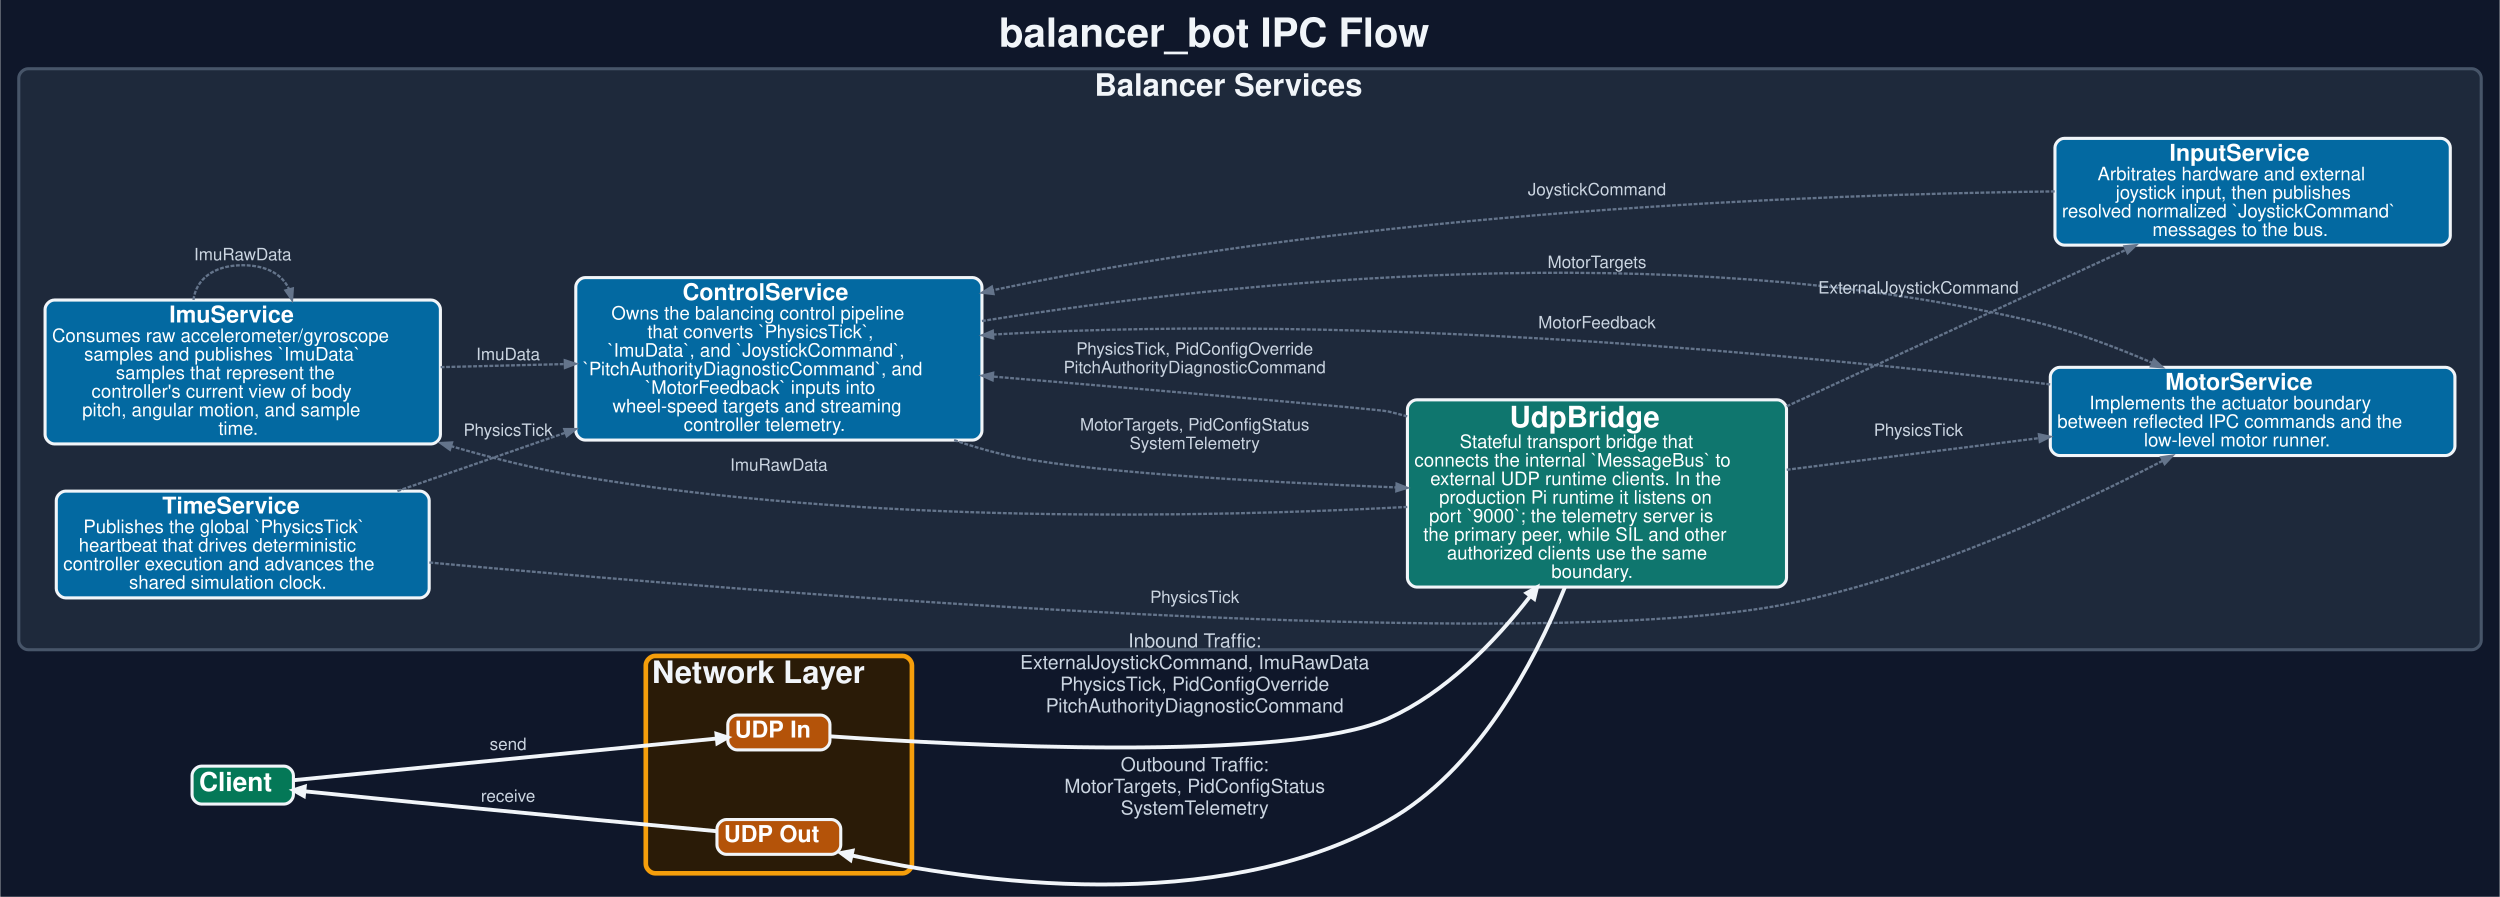
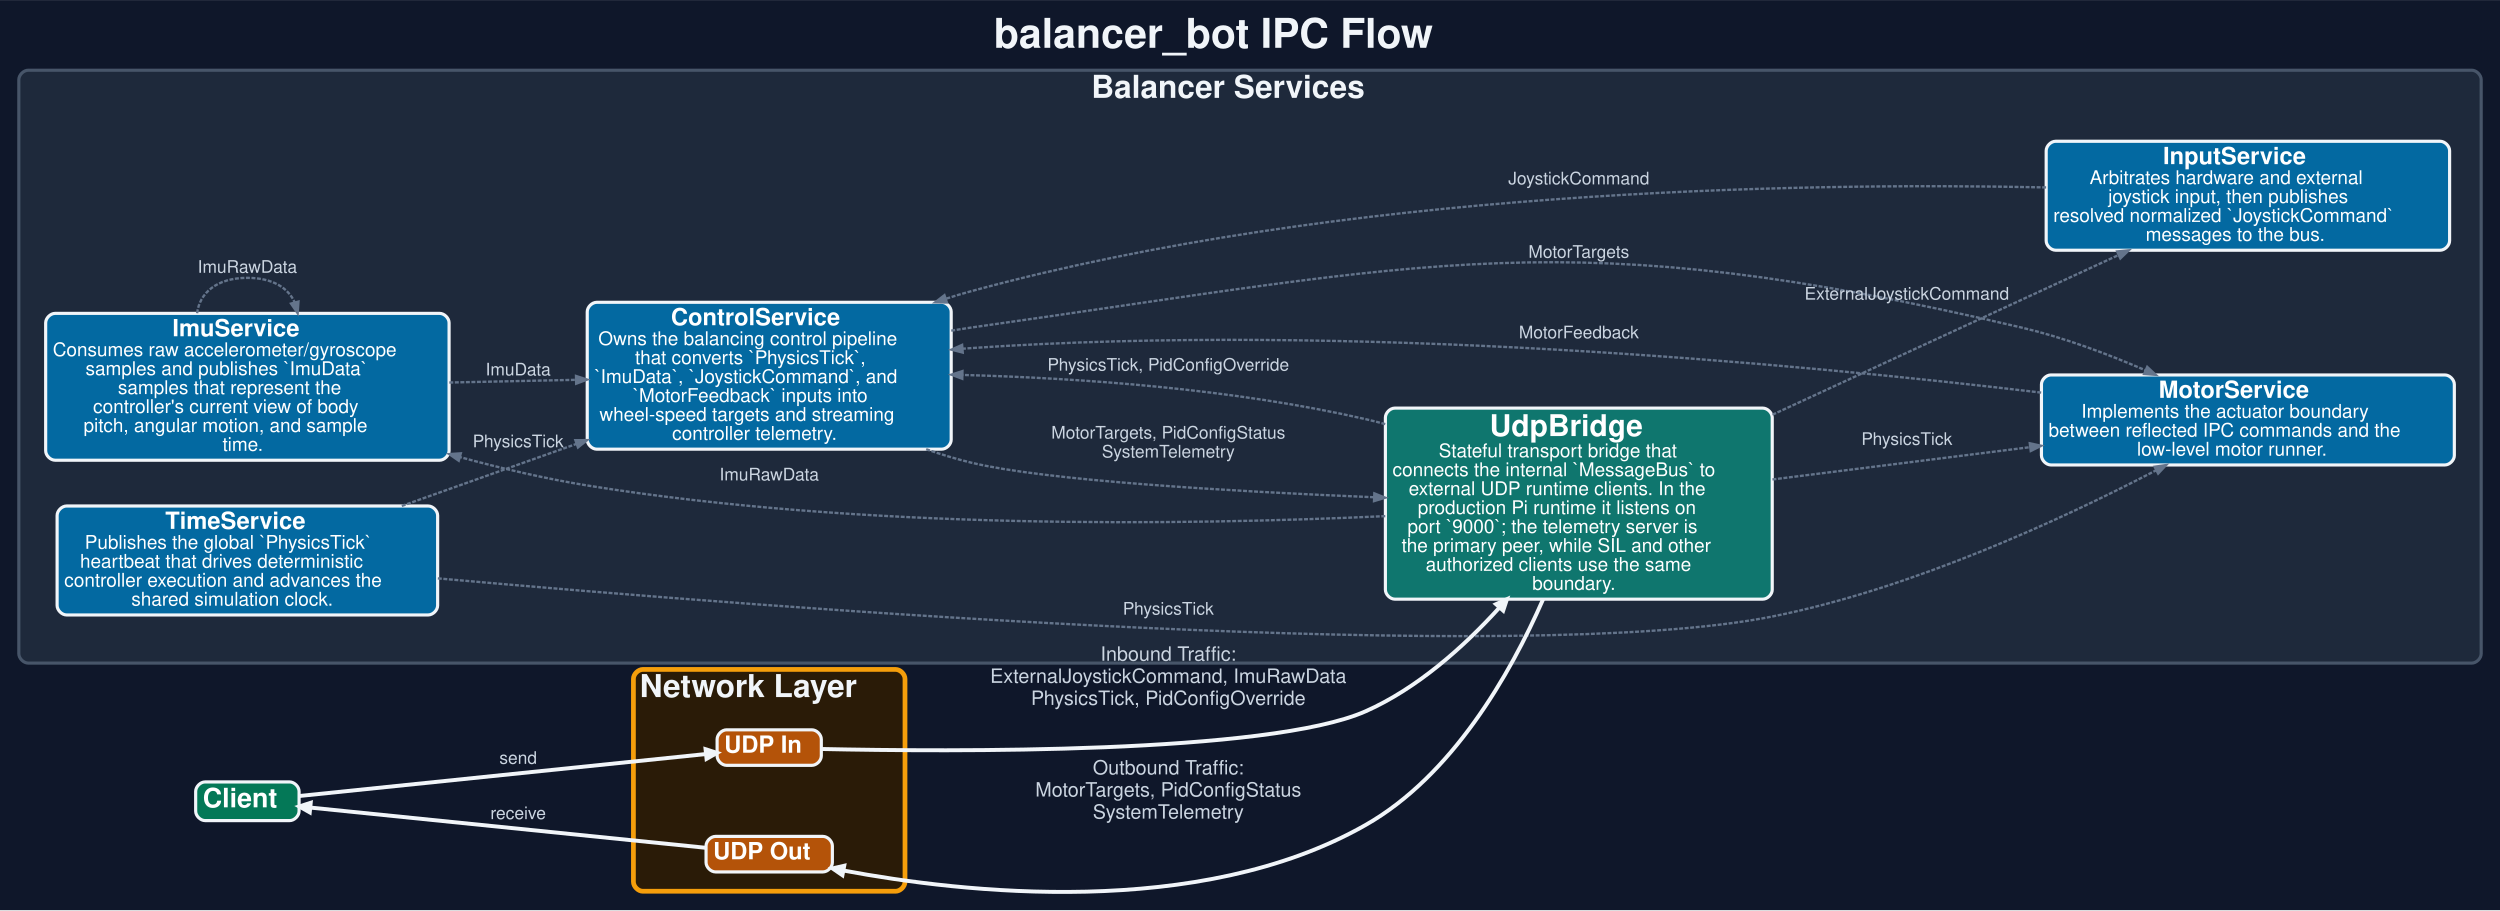
- <svg xmlns="http://www.w3.org/2000/svg" width="3231pt" height="1159pt" viewBox="0.00 0.00 3230.68 1159.19">
-   <g id="graph0" class="graph" transform="scale(1 1) rotate(0) translate(15.84 1143.35)">
-     <polygon fill="#0f172a" stroke="transparent" points="-15.84,15.84 -15.84,-1143.35 3214.84,-1143.35 3214.84,15.84 -15.84,15.84" />
-     <text text-anchor="start" x="1275" y="-1082.91" font-family="Helvetica,Arial,sans-serif" font-weight="bold" font-size="52.00" fill="#f1f5f9">balancer_bot IPC Flow</text>
+ <svg xmlns="http://www.w3.org/2000/svg" width="3167pt" height="1153pt" viewBox="0.00 0.00 3166.68 1152.68">
+   <g id="graph0" class="graph" transform="scale(1 1) rotate(0) translate(15.84 1136.84)">
+     <polygon fill="#0f172a" stroke="transparent" points="-15.84,15.84 -15.84,-1136.84 3150.84,-1136.84 3150.84,15.84 -15.84,15.84" />
+     <text text-anchor="start" x="1243" y="-1076.4" font-family="Helvetica,Arial,sans-serif" font-weight="bold" font-size="52.00" fill="#f1f5f9">balancer_bot IPC Flow</text>
    <g id="clust1" class="cluster">
-       <path fill="#1e293b" stroke="#475569" stroke-width="4" d="M20,-303.51C20,-303.51 3179,-303.51 3179,-303.51 3185,-303.51 3191,-309.51 3191,-315.51 3191,-315.51 3191,-1042.51 3191,-1042.51 3191,-1048.51 3185,-1054.51 3179,-1054.51 3179,-1054.51 20,-1054.51 20,-1054.51 14,-1054.51 8,-1048.51 8,-1042.51 8,-1042.51 8,-315.51 8,-315.51 8,-309.51 14,-303.51 20,-303.51" />
-       <text text-anchor="start" x="1398.5" y="-1019.51" font-family="Helvetica,Arial,sans-serif" font-weight="bold" font-size="40.00" fill="#f1f5f9">Balancer Services</text>
+       <path fill="#1e293b" stroke="#475569" stroke-width="4" d="M20,-297C20,-297 3115,-297 3115,-297 3121,-297 3127,-303 3127,-309 3127,-309 3127,-1036 3127,-1036 3127,-1042 3121,-1048 3115,-1048 3115,-1048 20,-1048 20,-1048 14,-1048 8,-1042 8,-1036 8,-1036 8,-309 8,-309 8,-303 14,-297 20,-297" />
+       <text text-anchor="start" x="1366.5" y="-1013" font-family="Helvetica,Arial,sans-serif" font-weight="bold" font-size="40.00" fill="#f1f5f9">Balancer Services</text>
    </g>
    <g id="clust2" class="cluster">
-       <path fill="#2a1b07" stroke="#f59e0b" stroke-width="6" d="M830.5,-14.51C830.5,-14.51 1150.5,-14.51 1150.5,-14.51 1156.5,-14.51 1162.5,-20.51 1162.5,-26.51 1162.5,-26.51 1162.5,-283.51 1162.5,-283.51 1162.5,-289.51 1156.5,-295.51 1150.5,-295.51 1150.5,-295.51 830.5,-295.51 830.5,-295.51 824.5,-295.51 818.5,-289.51 818.5,-283.51 818.5,-283.51 818.5,-26.51 818.5,-26.51 818.5,-20.51 824.5,-14.51 830.5,-14.51" />
-       <text text-anchor="start" x="826.5" y="-260.51" font-family="Helvetica,Arial,sans-serif" font-weight="bold" font-size="40.00" fill="#f1f5f9">Network Layer</text>
+       <path fill="#2a1b07" stroke="#f59e0b" stroke-width="6" d="M798.5,-8C798.5,-8 1118.5,-8 1118.5,-8 1124.5,-8 1130.5,-14 1130.5,-20 1130.5,-20 1130.5,-277 1130.5,-277 1130.5,-283 1124.5,-289 1118.5,-289 1118.5,-289 798.5,-289 798.5,-289 792.5,-289 786.5,-283 786.5,-277 786.5,-277 786.5,-20 786.5,-20 786.5,-14 792.5,-8 798.5,-8" />
+       <text text-anchor="start" x="794.5" y="-254" font-family="Helvetica,Arial,sans-serif" font-weight="bold" font-size="40.00" fill="#f1f5f9">Network Layer</text>
    </g>
    <g id="node1" class="node">
-       <path fill="#0369a1" stroke="#f1f5f9" stroke-width="4" d="M541,-755.51C541,-755.51 54,-755.51 54,-755.51 48,-755.51 42,-749.51 42,-743.51 42,-743.51 42,-581.51 42,-581.51 42,-575.51 48,-569.51 54,-569.51 54,-569.51 541,-569.51 541,-569.51 547,-569.51 553,-575.51 553,-581.51 553,-581.51 553,-743.51 553,-743.51 553,-749.51 547,-755.51 541,-755.51" />
-       <text text-anchor="start" x="202.5" y="-726.51" font-family="Helvetica,Arial,sans-serif" font-weight="bold" font-size="30.00" fill="#ffffff">ImuService</text>
-       <text text-anchor="start" x="51" y="-701.31" font-family="Helvetica,Arial,sans-serif" font-size="24.00" fill="#ffffff">Consumes raw accelerometer/gyroscope</text>
-       <text text-anchor="start" x="92.5" y="-677.31" font-family="Helvetica,Arial,sans-serif" font-size="24.00" fill="#ffffff">samples and publishes `ImuData`</text>
-       <text text-anchor="start" x="133.5" y="-653.31" font-family="Helvetica,Arial,sans-serif" font-size="24.00" fill="#ffffff">samples that represent the</text>
-       <text text-anchor="start" x="102" y="-629.31" font-family="Helvetica,Arial,sans-serif" font-size="24.00" fill="#ffffff">controller's current view of body</text>
-       <text text-anchor="start" x="90" y="-605.31" font-family="Helvetica,Arial,sans-serif" font-size="24.00" fill="#ffffff">pitch, angular motion, and sample</text>
-       <text text-anchor="start" x="266" y="-581.31" font-family="Helvetica,Arial,sans-serif" font-size="24.00" fill="#ffffff">time.</text>
+       <path fill="#0369a1" stroke="#f1f5f9" stroke-width="4" d="M541,-740C541,-740 54,-740 54,-740 48,-740 42,-734 42,-728 42,-728 42,-566 42,-566 42,-560 48,-554 54,-554 54,-554 541,-554 541,-554 547,-554 553,-560 553,-566 553,-566 553,-728 553,-728 553,-734 547,-740 541,-740" />
+       <text text-anchor="start" x="202.5" y="-711" font-family="Helvetica,Arial,sans-serif" font-weight="bold" font-size="30.00" fill="#ffffff">ImuService</text>
+       <text text-anchor="start" x="51" y="-685.8" font-family="Helvetica,Arial,sans-serif" font-size="24.00" fill="#ffffff">Consumes raw accelerometer/gyroscope</text>
+       <text text-anchor="start" x="92.5" y="-661.8" font-family="Helvetica,Arial,sans-serif" font-size="24.00" fill="#ffffff">samples and publishes `ImuData`</text>
+       <text text-anchor="start" x="133.5" y="-637.8" font-family="Helvetica,Arial,sans-serif" font-size="24.00" fill="#ffffff">samples that represent the</text>
+       <text text-anchor="start" x="102" y="-613.8" font-family="Helvetica,Arial,sans-serif" font-size="24.00" fill="#ffffff">controller's current view of body</text>
+       <text text-anchor="start" x="90" y="-589.8" font-family="Helvetica,Arial,sans-serif" font-size="24.00" fill="#ffffff">pitch, angular motion, and sample</text>
+       <text text-anchor="start" x="266" y="-565.8" font-family="Helvetica,Arial,sans-serif" font-size="24.00" fill="#ffffff">time.</text>
    </g>
    <g id="edge7" class="edge">
-       <path fill="none" stroke="#64748b" stroke-width="3" stroke-dasharray="5,2" d="M233.81,-755.71C237.03,-781.13 258.26,-800.51 297.5,-800.51 329.39,-800.51 349.38,-787.72 357.48,-769.28" />
-       <polygon fill="#64748b" stroke="#64748b" stroke-width="3" points="362.23,-770.51 361.19,-755.71 352.78,-767.92 362.23,-770.51" />
-       <text text-anchor="middle" x="297.5" y="-806.91" font-family="Helvetica,Arial,sans-serif" font-size="22.00" fill="#cbd5e1">ImuRawData</text>
+       <path fill="none" stroke="#64748b" stroke-width="3" stroke-dasharray="5,2" d="M233.81,-740.2C237.03,-765.62 258.26,-785 297.5,-785 329.39,-785 349.38,-772.21 357.48,-753.77" />
+       <polygon fill="#64748b" stroke="#64748b" stroke-width="3" points="362.23,-755 361.19,-740.2 352.78,-752.41 362.23,-755" />
+       <text text-anchor="middle" x="297.5" y="-791.4" font-family="Helvetica,Arial,sans-serif" font-size="22.00" fill="#cbd5e1">ImuRawData</text>
    </g>
    <g id="node3" class="node">
-       <path fill="#0369a1" stroke="#f1f5f9" stroke-width="4" d="M1241,-784.51C1241,-784.51 740,-784.51 740,-784.51 734,-784.51 728,-778.51 728,-772.51 728,-772.51 728,-586.51 728,-586.51 728,-580.51 734,-574.51 740,-574.51 740,-574.51 1241,-574.51 1241,-574.51 1247,-574.51 1253,-580.51 1253,-586.51 1253,-586.51 1253,-772.51 1253,-772.51 1253,-778.51 1247,-784.51 1241,-784.51" />
-       <text text-anchor="start" x="866" y="-755.51" font-family="Helvetica,Arial,sans-serif" font-weight="bold" font-size="30.00" fill="#ffffff">ControlService</text>
-       <text text-anchor="start" x="774" y="-730.31" font-family="Helvetica,Arial,sans-serif" font-size="24.00" fill="#ffffff">Owns the balancing control pipeline</text>
-       <text text-anchor="start" x="820.5" y="-706.31" font-family="Helvetica,Arial,sans-serif" font-size="24.00" fill="#ffffff">that converts `PhysicsTick`,</text>
-       <text text-anchor="start" x="769" y="-682.31" font-family="Helvetica,Arial,sans-serif" font-size="24.00" fill="#ffffff">`ImuData`, and `JoystickCommand`,</text>
-       <text text-anchor="start" x="737" y="-658.31" font-family="Helvetica,Arial,sans-serif" font-size="24.00" fill="#ffffff">`PitchAuthorityDiagnosticCommand`, and</text>
-       <text text-anchor="start" x="817.5" y="-634.31" font-family="Helvetica,Arial,sans-serif" font-size="24.00" fill="#ffffff">`MotorFeedback` inputs into</text>
-       <text text-anchor="start" x="775.5" y="-610.31" font-family="Helvetica,Arial,sans-serif" font-size="24.00" fill="#ffffff">wheel-speed targets and streaming</text>
-       <text text-anchor="start" x="867.5" y="-586.31" font-family="Helvetica,Arial,sans-serif" font-size="24.00" fill="#ffffff">controller telemetry.</text>
+       <path fill="#0369a1" stroke="#f1f5f9" stroke-width="4" d="M1177,-754C1177,-754 740,-754 740,-754 734,-754 728,-748 728,-742 728,-742 728,-580 728,-580 728,-574 734,-568 740,-568 740,-568 1177,-568 1177,-568 1183,-568 1189,-574 1189,-580 1189,-580 1189,-742 1189,-742 1189,-748 1183,-754 1177,-754" />
+       <text text-anchor="start" x="834" y="-725" font-family="Helvetica,Arial,sans-serif" font-weight="bold" font-size="30.00" fill="#ffffff">ControlService</text>
+       <text text-anchor="start" x="742" y="-699.8" font-family="Helvetica,Arial,sans-serif" font-size="24.00" fill="#ffffff">Owns the balancing control pipeline</text>
+       <text text-anchor="start" x="788.5" y="-675.8" font-family="Helvetica,Arial,sans-serif" font-size="24.00" fill="#ffffff">that converts `PhysicsTick`,</text>
+       <text text-anchor="start" x="737" y="-651.8" font-family="Helvetica,Arial,sans-serif" font-size="24.00" fill="#ffffff">`ImuData`, `JoystickCommand`, and</text>
+       <text text-anchor="start" x="785.5" y="-627.8" font-family="Helvetica,Arial,sans-serif" font-size="24.00" fill="#ffffff">`MotorFeedback` inputs into</text>
+       <text text-anchor="start" x="743.5" y="-603.8" font-family="Helvetica,Arial,sans-serif" font-size="24.00" fill="#ffffff">wheel-speed targets and streaming</text>
+       <text text-anchor="start" x="835.5" y="-579.8" font-family="Helvetica,Arial,sans-serif" font-size="24.00" fill="#ffffff">controller telemetry.</text>
    </g>
    <g id="edge6" class="edge">
-       <path fill="none" stroke="#64748b" stroke-width="3" stroke-dasharray="5,2" d="M553.35,-668.78C605.61,-670.07 660.84,-671.43 713.79,-672.73" />
-       <polygon fill="#64748b" stroke="#64748b" stroke-width="3" points="713.81,-677.63 727.93,-673.08 714.05,-667.83 713.81,-677.63" />
-       <text text-anchor="middle" x="640.5" y="-677.91" font-family="Helvetica,Arial,sans-serif" font-size="22.00" fill="#cbd5e1">ImuData</text>
+       <path fill="none" stroke="#64748b" stroke-width="3" stroke-dasharray="5,2" d="M553.29,-652.41C605.96,-653.53 661.31,-654.71 713.58,-655.82" />
+       <polygon fill="#64748b" stroke="#64748b" stroke-width="3" points="713.78,-660.72 727.88,-656.12 713.99,-650.93 713.78,-660.72" />
+       <text text-anchor="middle" x="640.5" y="-661.4" font-family="Helvetica,Arial,sans-serif" font-size="22.00" fill="#cbd5e1">ImuData</text>
    </g>
    <g id="node2" class="node">
-       <path fill="#0369a1" stroke="#f1f5f9" stroke-width="4" d="M526.5,-508.51C526.5,-508.51 68.5,-508.51 68.5,-508.51 62.5,-508.51 56.5,-502.51 56.5,-496.51 56.5,-496.51 56.5,-382.51 56.5,-382.51 56.5,-376.51 62.5,-370.51 68.5,-370.51 68.5,-370.51 526.5,-370.51 526.5,-370.51 532.5,-370.51 538.5,-376.51 538.5,-382.51 538.5,-382.51 538.5,-496.51 538.5,-496.51 538.5,-502.51 532.5,-508.51 526.5,-508.51" />
-       <text text-anchor="start" x="193.5" y="-479.51" font-family="Helvetica,Arial,sans-serif" font-weight="bold" font-size="30.00" fill="#ffffff">TimeService</text>
-       <text text-anchor="start" x="91.5" y="-454.31" font-family="Helvetica,Arial,sans-serif" font-size="24.00" fill="#ffffff">Publishes the global `PhysicsTick`</text>
-       <text text-anchor="start" x="85.5" y="-430.31" font-family="Helvetica,Arial,sans-serif" font-size="24.00" fill="#ffffff">heartbeat that drives deterministic</text>
-       <text text-anchor="start" x="65.5" y="-406.31" font-family="Helvetica,Arial,sans-serif" font-size="24.00" fill="#ffffff">controller execution and advances the</text>
-       <text text-anchor="start" x="150.5" y="-382.31" font-family="Helvetica,Arial,sans-serif" font-size="24.00" fill="#ffffff">shared simulation clock.</text>
+       <path fill="#0369a1" stroke="#f1f5f9" stroke-width="4" d="M526.5,-496C526.5,-496 68.5,-496 68.5,-496 62.5,-496 56.5,-490 56.5,-484 56.5,-484 56.5,-370 56.5,-370 56.5,-364 62.5,-358 68.5,-358 68.5,-358 526.5,-358 526.5,-358 532.5,-358 538.5,-364 538.5,-370 538.5,-370 538.5,-484 538.5,-484 538.5,-490 532.5,-496 526.5,-496" />
+       <text text-anchor="start" x="193.5" y="-467" font-family="Helvetica,Arial,sans-serif" font-weight="bold" font-size="30.00" fill="#ffffff">TimeService</text>
+       <text text-anchor="start" x="91.5" y="-441.8" font-family="Helvetica,Arial,sans-serif" font-size="24.00" fill="#ffffff">Publishes the global `PhysicsTick`</text>
+       <text text-anchor="start" x="85.5" y="-417.8" font-family="Helvetica,Arial,sans-serif" font-size="24.00" fill="#ffffff">heartbeat that drives deterministic</text>
+       <text text-anchor="start" x="65.5" y="-393.8" font-family="Helvetica,Arial,sans-serif" font-size="24.00" fill="#ffffff">controller execution and advances the</text>
+       <text text-anchor="start" x="150.5" y="-369.8" font-family="Helvetica,Arial,sans-serif" font-size="24.00" fill="#ffffff">shared simulation clock.</text>
    </g>
    <g id="edge10" class="edge">
-       <path fill="none" stroke="#64748b" stroke-width="3" stroke-dasharray="5,2" d="M497.44,-508.61C565.09,-532.11 641.95,-558.8 714.48,-583.99" />
-       <polygon fill="#64748b" stroke="#64748b" stroke-width="3" points="713.14,-588.71 727.97,-588.68 716.36,-579.45 713.14,-588.71" />
-       <text text-anchor="middle" x="640.5" y="-579.91" font-family="Helvetica,Arial,sans-serif" font-size="22.00" fill="#cbd5e1">PhysicsTick</text>
+       <path fill="none" stroke="#64748b" stroke-width="3" stroke-dasharray="5,2" d="M493.1,-496.1C562.43,-520.72 641.39,-548.75 714.28,-574.64" />
+       <polygon fill="#64748b" stroke="#64748b" stroke-width="3" points="712.99,-579.38 727.82,-579.44 716.27,-570.14 712.99,-579.38" />
+       <text text-anchor="middle" x="640.5" y="-570.4" font-family="Helvetica,Arial,sans-serif" font-size="22.00" fill="#cbd5e1">PhysicsTick</text>
    </g>
    <g id="node4" class="node">
-       <path fill="#0369a1" stroke="#f1f5f9" stroke-width="4" d="M3145,-668.51C3145,-668.51 2646,-668.51 2646,-668.51 2640,-668.51 2634,-662.51 2634,-656.51 2634,-656.51 2634,-566.51 2634,-566.51 2634,-560.51 2640,-554.51 2646,-554.51 2646,-554.51 3145,-554.51 3145,-554.51 3151,-554.51 3157,-560.51 3157,-566.51 3157,-566.51 3157,-656.51 3157,-656.51 3157,-662.51 3151,-668.51 3145,-668.51" />
-       <text text-anchor="start" x="2782.5" y="-639.51" font-family="Helvetica,Arial,sans-serif" font-weight="bold" font-size="30.00" fill="#ffffff">MotorService</text>
-       <text text-anchor="start" x="2684.5" y="-614.31" font-family="Helvetica,Arial,sans-serif" font-size="24.00" fill="#ffffff">Implements the actuator boundary</text>
-       <text text-anchor="start" x="2643" y="-590.31" font-family="Helvetica,Arial,sans-serif" font-size="24.00" fill="#ffffff">between reflected IPC commands and the</text>
-       <text text-anchor="start" x="2755" y="-566.31" font-family="Helvetica,Arial,sans-serif" font-size="24.00" fill="#ffffff">low-level motor runner.</text>
+       <path fill="#0369a1" stroke="#f1f5f9" stroke-width="4" d="M3081,-662C3081,-662 2582,-662 2582,-662 2576,-662 2570,-656 2570,-650 2570,-650 2570,-560 2570,-560 2570,-554 2576,-548 2582,-548 2582,-548 3081,-548 3081,-548 3087,-548 3093,-554 3093,-560 3093,-560 3093,-650 3093,-650 3093,-656 3087,-662 3081,-662" />
+       <text text-anchor="start" x="2718.5" y="-633" font-family="Helvetica,Arial,sans-serif" font-weight="bold" font-size="30.00" fill="#ffffff">MotorService</text>
+       <text text-anchor="start" x="2620.5" y="-607.8" font-family="Helvetica,Arial,sans-serif" font-size="24.00" fill="#ffffff">Implements the actuator boundary</text>
+       <text text-anchor="start" x="2579" y="-583.8" font-family="Helvetica,Arial,sans-serif" font-size="24.00" fill="#ffffff">between reflected IPC commands and the</text>
+       <text text-anchor="start" x="2691" y="-559.8" font-family="Helvetica,Arial,sans-serif" font-size="24.00" fill="#ffffff">low-level motor runner.</text>
    </g>
    <g id="edge11" class="edge">
-       <path fill="none" stroke="#64748b" stroke-width="3" stroke-dasharray="5,2" d="M538.74,-416.25C993.56,-374.53 1964.28,-297.16 2293,-362.51 2470.54,-397.81 2661.37,-486.4 2779.37,-547.79" />
-       <polygon fill="#64748b" stroke="#64748b" stroke-width="3" points="2777.3,-552.24 2791.97,-554.39 2781.84,-543.55 2777.3,-552.24" />
-       <text text-anchor="middle" x="1528" y="-363.91" font-family="Helvetica,Arial,sans-serif" font-size="22.00" fill="#cbd5e1">PhysicsTick</text>
+       <path fill="none" stroke="#64748b" stroke-width="3" stroke-dasharray="5,2" d="M538.77,-404.33C982.18,-364.78 1912.7,-293.12 2229,-356 2406.54,-391.3 2597.37,-479.89 2715.37,-541.28" />
+       <polygon fill="#64748b" stroke="#64748b" stroke-width="3" points="2713.3,-545.73 2727.97,-547.88 2717.84,-537.04 2713.3,-545.73" />
+       <text text-anchor="middle" x="1464" y="-358.4" font-family="Helvetica,Arial,sans-serif" font-size="22.00" fill="#cbd5e1">PhysicsTick</text>
    </g>
    <g id="edge4" class="edge">
-       <path fill="none" stroke="#64748b" stroke-width="3" stroke-dasharray="5,2" d="M1253.02,-728.42C1576.32,-779.58 2141.15,-838.45 2609,-728.51 2661.9,-716.08 2717.71,-695.13 2765.81,-674.36" />
-       <polygon fill="#64748b" stroke="#64748b" stroke-width="3" points="2767.98,-678.76 2778.84,-668.66 2764.05,-669.78 2767.98,-678.76" />
-       <text text-anchor="middle" x="2048" y="-796.91" font-family="Helvetica,Arial,sans-serif" font-size="22.00" fill="#cbd5e1">MotorTargets</text>
+       <path fill="none" stroke="#64748b" stroke-width="3" stroke-dasharray="5,2" d="M1189.06,-718.13C1197.45,-719.55 1205.79,-720.85 1214,-722 1799.81,-804.26 1969.13,-857.32 2545,-722 2597.9,-709.57 2653.71,-688.62 2701.81,-667.85" />
+       <polygon fill="#64748b" stroke="#64748b" stroke-width="3" points="2703.98,-672.25 2714.84,-662.15 2700.05,-663.27 2703.98,-672.25" />
+       <text text-anchor="middle" x="1984" y="-810.4" font-family="Helvetica,Arial,sans-serif" font-size="22.00" fill="#cbd5e1">MotorTargets</text>
    </g>
    <g id="node6" class="node">
-       <path fill="#0f766e" stroke="#f1f5f9" stroke-width="4" d="M2281,-626.51C2281,-626.51 1815,-626.51 1815,-626.51 1809,-626.51 1803,-620.51 1803,-614.51 1803,-614.51 1803,-396.51 1803,-396.51 1803,-390.51 1809,-384.51 1815,-384.51 1815,-384.51 2281,-384.51 2281,-384.51 2287,-384.51 2293,-390.51 2293,-396.51 2293,-396.51 2293,-614.51 2293,-614.51 2293,-620.51 2287,-626.51 2281,-626.51" />
-       <text text-anchor="start" x="1935" y="-591.11" font-family="Helvetica,Arial,sans-serif" font-weight="bold" font-size="38.00" fill="#ffffff">UdpBridge</text>
-       <text text-anchor="start" x="1870.5" y="-564.31" font-family="Helvetica,Arial,sans-serif" font-size="24.00" fill="#ffffff">Stateful transport bridge that</text>
-       <text text-anchor="start" x="1812" y="-540.31" font-family="Helvetica,Arial,sans-serif" font-size="24.00" fill="#ffffff">connects the internal `MessageBus` to</text>
-       <text text-anchor="start" x="1832.5" y="-516.31" font-family="Helvetica,Arial,sans-serif" font-size="24.00" fill="#ffffff">external UDP runtime clients. In the</text>
-       <text text-anchor="start" x="1844" y="-492.31" font-family="Helvetica,Arial,sans-serif" font-size="24.00" fill="#ffffff">production Pi runtime it listens on</text>
-       <text text-anchor="start" x="1831" y="-468.31" font-family="Helvetica,Arial,sans-serif" font-size="24.00" fill="#ffffff">port `9000`; the telemetry server is</text>
-       <text text-anchor="start" x="1823.5" y="-444.31" font-family="Helvetica,Arial,sans-serif" font-size="24.00" fill="#ffffff">the primary peer, while SIL and other</text>
-       <text text-anchor="start" x="1854" y="-420.31" font-family="Helvetica,Arial,sans-serif" font-size="24.00" fill="#ffffff">authorized clients use the same</text>
-       <text text-anchor="start" x="1989" y="-396.31" font-family="Helvetica,Arial,sans-serif" font-size="24.00" fill="#ffffff">boundary.</text>
+       <path fill="#0f766e" stroke="#f1f5f9" stroke-width="4" d="M2217,-620C2217,-620 1751,-620 1751,-620 1745,-620 1739,-614 1739,-608 1739,-608 1739,-390 1739,-390 1739,-384 1745,-378 1751,-378 1751,-378 2217,-378 2217,-378 2223,-378 2229,-384 2229,-390 2229,-390 2229,-608 2229,-608 2229,-614 2223,-620 2217,-620" />
+       <text text-anchor="start" x="1871" y="-584.6" font-family="Helvetica,Arial,sans-serif" font-weight="bold" font-size="38.00" fill="#ffffff">UdpBridge</text>
+       <text text-anchor="start" x="1806.5" y="-557.8" font-family="Helvetica,Arial,sans-serif" font-size="24.00" fill="#ffffff">Stateful transport bridge that</text>
+       <text text-anchor="start" x="1748" y="-533.8" font-family="Helvetica,Arial,sans-serif" font-size="24.00" fill="#ffffff">connects the internal `MessageBus` to</text>
+       <text text-anchor="start" x="1768.5" y="-509.8" font-family="Helvetica,Arial,sans-serif" font-size="24.00" fill="#ffffff">external UDP runtime clients. In the</text>
+       <text text-anchor="start" x="1780" y="-485.8" font-family="Helvetica,Arial,sans-serif" font-size="24.00" fill="#ffffff">production Pi runtime it listens on</text>
+       <text text-anchor="start" x="1767" y="-461.8" font-family="Helvetica,Arial,sans-serif" font-size="24.00" fill="#ffffff">port `9000`; the telemetry server is</text>
+       <text text-anchor="start" x="1759.5" y="-437.8" font-family="Helvetica,Arial,sans-serif" font-size="24.00" fill="#ffffff">the primary peer, while SIL and other</text>
+       <text text-anchor="start" x="1790" y="-413.8" font-family="Helvetica,Arial,sans-serif" font-size="24.00" fill="#ffffff">authorized clients use the same</text>
+       <text text-anchor="start" x="1925" y="-389.8" font-family="Helvetica,Arial,sans-serif" font-size="24.00" fill="#ffffff">boundary.</text>
    </g>
    <g id="edge5" class="edge">
-       <path fill="none" stroke="#64748b" stroke-width="3" stroke-dasharray="5,2" d="M1217.03,-574.43C1237.36,-567.49 1257.87,-561.35 1278,-556.51 1371.79,-533.97 1603.9,-520.64 1788.75,-513.3" />
-       <polygon fill="#64748b" stroke="#64748b" stroke-width="3" points="1789.01,-518.19 1802.81,-512.75 1788.63,-508.4 1789.01,-518.19" />
-       <text text-anchor="middle" x="1528" y="-586.91" font-family="Helvetica,Arial,sans-serif" font-size="22.00" fill="#cbd5e1">MotorTargets, PidConfigStatus</text>
-       <text text-anchor="middle" x="1528" y="-562.91" font-family="Helvetica,Arial,sans-serif" font-size="22.00" fill="#cbd5e1">SystemTelemetry</text>
+       <path fill="none" stroke="#64748b" stroke-width="3" stroke-dasharray="5,2" d="M1157.34,-567.9C1176.21,-561.34 1195.29,-555.53 1214,-551 1307.76,-528.28 1539.87,-514.66 1724.73,-507.09" />
+       <polygon fill="#64748b" stroke="#64748b" stroke-width="3" points="1725,-511.98 1738.79,-506.52 1724.61,-502.19 1725,-511.98" />
+       <text text-anchor="middle" x="1464" y="-581.4" font-family="Helvetica,Arial,sans-serif" font-size="22.00" fill="#cbd5e1">MotorTargets, PidConfigStatus</text>
+       <text text-anchor="middle" x="1464" y="-557.4" font-family="Helvetica,Arial,sans-serif" font-size="22.00" fill="#cbd5e1">SystemTelemetry</text>
    </g>
    <g id="edge9" class="edge">
-       <path fill="none" stroke="#64748b" stroke-width="3" stroke-dasharray="5,2" d="M2633.83,-646.48C2314.37,-684.99 1756.49,-738.15 1278,-711.51 1274.57,-711.32 1271.13,-711.12 1267.66,-710.9" />
-       <polygon fill="#64748b" stroke="#64748b" stroke-width="3" points="1267.61,-705.99 1253.32,-709.95 1266.96,-715.77 1267.61,-705.99" />
-       <text text-anchor="middle" x="2048" y="-718.91" font-family="Helvetica,Arial,sans-serif" font-size="22.00" fill="#cbd5e1">MotorFeedback</text>
+       <path fill="none" stroke="#64748b" stroke-width="3" stroke-dasharray="5,2" d="M2569.65,-639.66C2250.01,-677.53 1691.96,-728.71 1214,-696 1210.45,-695.76 1206.87,-695.49 1203.27,-695.22" />
+       <polygon fill="#64748b" stroke="#64748b" stroke-width="3" points="1203.65,-690.33 1189.29,-694.05 1202.84,-700.1 1203.65,-690.33" />
+       <text text-anchor="middle" x="1984" y="-708.4" font-family="Helvetica,Arial,sans-serif" font-size="22.00" fill="#cbd5e1">MotorFeedback</text>
    </g>
    <g id="node5" class="node">
-       <path fill="#0369a1" stroke="#f1f5f9" stroke-width="4" d="M3139,-964.51C3139,-964.51 2652,-964.51 2652,-964.51 2646,-964.51 2640,-958.51 2640,-952.51 2640,-952.51 2640,-838.51 2640,-838.51 2640,-832.51 2646,-826.51 2652,-826.51 2652,-826.51 3139,-826.51 3139,-826.51 3145,-826.51 3151,-832.51 3151,-838.51 3151,-838.51 3151,-952.51 3151,-952.51 3151,-958.51 3145,-964.51 3139,-964.51" />
-       <text text-anchor="start" x="2788" y="-935.51" font-family="Helvetica,Arial,sans-serif" font-weight="bold" font-size="30.00" fill="#ffffff">InputService</text>
-       <text text-anchor="start" x="2695" y="-910.31" font-family="Helvetica,Arial,sans-serif" font-size="24.00" fill="#ffffff">Arbitrates hardware and external</text>
-       <text text-anchor="start" x="2718.5" y="-886.31" font-family="Helvetica,Arial,sans-serif" font-size="24.00" fill="#ffffff">joystick input, then publishes</text>
-       <text text-anchor="start" x="2649" y="-862.31" font-family="Helvetica,Arial,sans-serif" font-size="24.00" fill="#ffffff">resolved normalized `JoystickCommand`</text>
-       <text text-anchor="start" x="2766" y="-838.31" font-family="Helvetica,Arial,sans-serif" font-size="24.00" fill="#ffffff">messages to the bus.</text>
+       <path fill="#0369a1" stroke="#f1f5f9" stroke-width="4" d="M3075,-958C3075,-958 2588,-958 2588,-958 2582,-958 2576,-952 2576,-946 2576,-946 2576,-832 2576,-832 2576,-826 2582,-820 2588,-820 2588,-820 3075,-820 3075,-820 3081,-820 3087,-826 3087,-832 3087,-832 3087,-946 3087,-946 3087,-952 3081,-958 3075,-958" />
+       <text text-anchor="start" x="2724" y="-929" font-family="Helvetica,Arial,sans-serif" font-weight="bold" font-size="30.00" fill="#ffffff">InputService</text>
+       <text text-anchor="start" x="2631" y="-903.8" font-family="Helvetica,Arial,sans-serif" font-size="24.00" fill="#ffffff">Arbitrates hardware and external</text>
+       <text text-anchor="start" x="2654.5" y="-879.8" font-family="Helvetica,Arial,sans-serif" font-size="24.00" fill="#ffffff">joystick input, then publishes</text>
+       <text text-anchor="start" x="2585" y="-855.8" font-family="Helvetica,Arial,sans-serif" font-size="24.00" fill="#ffffff">resolved normalized `JoystickCommand`</text>
+       <text text-anchor="start" x="2702" y="-831.8" font-family="Helvetica,Arial,sans-serif" font-size="24.00" fill="#ffffff">messages to the bus.</text>
    </g>
    <g id="edge8" class="edge">
-       <path fill="none" stroke="#64748b" stroke-width="3" stroke-dasharray="5,2" d="M2639.66,-895.95C2318.72,-891.92 1751.91,-869.52 1278,-770.51 1274.42,-769.76 1270.83,-768.99 1267.22,-768.19" />
-       <polygon fill="#64748b" stroke="#64748b" stroke-width="3" points="1267.97,-763.34 1253.23,-764.99 1265.78,-772.89 1267.97,-763.34" />
-       <text text-anchor="middle" x="2048" y="-890.91" font-family="Helvetica,Arial,sans-serif" font-size="22.00" fill="#cbd5e1">JoystickCommand</text>
+       <path fill="none" stroke="#64748b" stroke-width="3" stroke-dasharray="5,2" d="M2575.89,-899.55C2253.08,-906.24 1682.19,-895.67 1214,-768 1203.51,-765.14 1192.89,-761.95 1182.23,-758.5" />
+       <polygon fill="#64748b" stroke="#64748b" stroke-width="3" points="1183.55,-753.78 1168.72,-754.01 1180.46,-763.08 1183.55,-753.78" />
+       <text text-anchor="middle" x="1984" y="-903.4" font-family="Helvetica,Arial,sans-serif" font-size="22.00" fill="#cbd5e1">JoystickCommand</text>
    </g>
    <g id="edge13" class="edge">
-       <path fill="none" stroke="#64748b" stroke-width="3" stroke-dasharray="5,2" d="M1802.79,-488.06C1536.5,-474.06 1098.77,-465.79 728,-528.51 675.13,-537.45 619.73,-551.24 566.96,-566.62" />
-       <polygon fill="#64748b" stroke="#64748b" stroke-width="3" points="565.28,-562.01 553.24,-570.67 568.05,-571.41 565.28,-562.01" />
-       <text text-anchor="middle" x="990.5" y="-534.91" font-family="Helvetica,Arial,sans-serif" font-size="22.00" fill="#cbd5e1">ImuRawData</text>
+       <path fill="none" stroke="#64748b" stroke-width="3" stroke-dasharray="5,2" d="M1738.84,-483.18C1484.61,-471.43 1075.71,-465.85 728,-522 675.19,-530.53 619.71,-543.52 566.81,-557.95" />
+       <polygon fill="#64748b" stroke="#64748b" stroke-width="3" points="565.25,-553.3 553.06,-561.75 567.86,-562.74 565.25,-553.3" />
+       <text text-anchor="middle" x="958.5" y="-528.4" font-family="Helvetica,Arial,sans-serif" font-size="22.00" fill="#cbd5e1">ImuRawData</text>
    </g>
    <g id="edge12" class="edge">
-       <path fill="none" stroke="#64748b" stroke-width="3" stroke-dasharray="5,2" d="M1802.75,-605.17C1794.45,-607.46 1786.18,-609.59 1778,-611.51 1765.29,-614.5 1488.91,-638.03 1267.34,-656.59" />
-       <polygon fill="#64748b" stroke="#64748b" stroke-width="3" points="1266.71,-651.73 1253.16,-657.78 1267.52,-661.49 1266.71,-651.73" />
-       <text text-anchor="middle" x="1528" y="-684.91" font-family="Helvetica,Arial,sans-serif" font-size="22.00" fill="#cbd5e1">PhysicsTick, PidConfigOverride</text>
-       <text text-anchor="middle" x="1528" y="-660.91" font-family="Helvetica,Arial,sans-serif" font-size="22.00" fill="#cbd5e1">PitchAuthorityDiagnosticCommand</text>
+       <path fill="none" stroke="#64748b" stroke-width="3" stroke-dasharray="5,2" d="M1738.8,-599.75C1730.49,-602.02 1722.21,-604.12 1714,-606 1546.28,-644.51 1352.6,-658 1203.47,-662.01" />
+       <polygon fill="#64748b" stroke="#64748b" stroke-width="3" points="1203.05,-657.11 1189.18,-662.36 1203.3,-666.91 1203.05,-657.11" />
+       <text text-anchor="middle" x="1464" y="-667.4" font-family="Helvetica,Arial,sans-serif" font-size="22.00" fill="#cbd5e1">PhysicsTick, PidConfigOverride</text>
    </g>
    <g id="edge15" class="edge">
-       <path fill="none" stroke="#64748b" stroke-width="3" stroke-dasharray="5,2" d="M2293.27,-536.14C2395.38,-548.94 2514.51,-563.87 2619.66,-577.05" />
-       <polygon fill="#64748b" stroke="#64748b" stroke-width="3" points="2619.24,-581.94 2633.74,-578.82 2620.46,-572.22 2619.24,-581.94" />
-       <text text-anchor="middle" x="2463.5" y="-579.91" font-family="Helvetica,Arial,sans-serif" font-size="22.00" fill="#cbd5e1">PhysicsTick</text>
+       <path fill="none" stroke="#64748b" stroke-width="3" stroke-dasharray="5,2" d="M2229.27,-529.62C2331.38,-542.43 2450.51,-557.36 2555.66,-570.54" />
+       <polygon fill="#64748b" stroke="#64748b" stroke-width="3" points="2555.24,-575.43 2569.74,-572.31 2556.46,-565.7 2555.24,-575.43" />
+       <text text-anchor="middle" x="2399.5" y="-573.4" font-family="Helvetica,Arial,sans-serif" font-size="22.00" fill="#cbd5e1">PhysicsTick</text>
    </g>
    <g id="edge14" class="edge">
-       <path fill="none" stroke="#64748b" stroke-width="3" stroke-dasharray="5,2" d="M2293.27,-618.18C2434.12,-683.15 2607.35,-763.06 2731.63,-820.38" />
-       <polygon fill="#64748b" stroke="#64748b" stroke-width="3" points="2729.87,-824.97 2744.63,-826.38 2733.97,-816.07 2729.87,-824.97" />
-       <text text-anchor="middle" x="2463.5" y="-763.91" font-family="Helvetica,Arial,sans-serif" font-size="22.00" fill="#cbd5e1">ExternalJoystickCommand</text>
+       <path fill="none" stroke="#64748b" stroke-width="3" stroke-dasharray="5,2" d="M2229.27,-611.67C2370.12,-676.64 2543.35,-756.55 2667.63,-813.87" />
+       <polygon fill="#64748b" stroke="#64748b" stroke-width="3" points="2665.87,-818.46 2680.63,-819.87 2669.97,-809.56 2665.87,-818.46" />
+       <text text-anchor="middle" x="2399.5" y="-757.4" font-family="Helvetica,Arial,sans-serif" font-size="22.00" fill="#cbd5e1">ExternalJoystickCommand</text>
    </g>
    <g id="node7" class="node">
-       <path fill="#b45309" stroke="#f1f5f9" stroke-width="4" d="M1044.5,-219.01C1044.5,-219.01 936.5,-219.01 936.5,-219.01 930.5,-219.01 924.5,-213.01 924.5,-207.01 924.5,-207.01 924.5,-186.01 924.5,-186.01 924.5,-180.01 930.5,-174.01 936.5,-174.01 936.5,-174.01 1044.5,-174.01 1044.5,-174.01 1050.5,-174.01 1056.5,-180.01 1056.5,-186.01 1056.5,-186.01 1056.5,-207.01 1056.5,-207.01 1056.5,-213.01 1050.5,-219.01 1044.5,-219.01" />
-       <text text-anchor="start" x="933.5" y="-190.01" font-family="Helvetica,Arial,sans-serif" font-weight="bold" font-size="30.00" fill="#ffffff">UDP In</text>
+       <path fill="#b45309" stroke="#f1f5f9" stroke-width="4" d="M1012.5,-212.5C1012.5,-212.5 904.5,-212.5 904.5,-212.5 898.5,-212.5 892.5,-206.5 892.5,-200.5 892.5,-200.5 892.5,-179.5 892.5,-179.5 892.5,-173.5 898.5,-167.5 904.5,-167.5 904.5,-167.5 1012.5,-167.5 1012.5,-167.5 1018.5,-167.5 1024.5,-173.5 1024.5,-179.5 1024.5,-179.5 1024.5,-200.5 1024.5,-200.5 1024.5,-206.5 1018.5,-212.5 1012.5,-212.5" />
+       <text text-anchor="start" x="901.5" y="-183.5" font-family="Helvetica,Arial,sans-serif" font-weight="bold" font-size="30.00" fill="#ffffff">UDP In</text>
    </g>
    <g id="edge3" class="edge">
-       <path fill="none" stroke="#f1f5f9" stroke-width="5" d="M1056.61,-191.58C1221.25,-180.12 1650.15,-156.84 1778,-214.51 1852.24,-248 1915.33,-312.73 1961.72,-372.66" />
-       <polygon fill="#f1f5f9" stroke="#f1f5f9" stroke-width="5" points="1957.13,-376.74 1970.48,-384.18 1966.88,-369.33 1957.13,-376.74" />
-       <text text-anchor="middle" x="1528" y="-306.51" font-family="Helvetica,Arial,sans-serif" font-size="25.00" fill="#cbd5e1">Inbound Traffic:</text>
-       <text text-anchor="middle" x="1528" y="-278.51" font-family="Helvetica,Arial,sans-serif" font-size="25.00" fill="#cbd5e1">ExternalJoystickCommand, ImuRawData</text>
-       <text text-anchor="middle" x="1528" y="-250.51" font-family="Helvetica,Arial,sans-serif" font-size="25.00" fill="#cbd5e1">PhysicsTick, PidConfigOverride</text>
-       <text text-anchor="middle" x="1528" y="-222.51" font-family="Helvetica,Arial,sans-serif" font-size="25.00" fill="#cbd5e1">PitchAuthorityDiagnosticCommand</text>
+       <path fill="none" stroke="#f1f5f9" stroke-width="5" d="M1024.51,-188.22C1184.18,-184.75 1591.49,-181.66 1714,-236 1779.21,-264.93 1837.75,-317.05 1883.43,-367.31" />
+       <polygon fill="#f1f5f9" stroke="#f1f5f9" stroke-width="5" points="1879.09,-371.64 1892.99,-378 1888.22,-363.48 1879.09,-371.64" />
+       <text text-anchor="middle" x="1464" y="-300" font-family="Helvetica,Arial,sans-serif" font-size="25.00" fill="#cbd5e1">Inbound Traffic:</text>
+       <text text-anchor="middle" x="1464" y="-272" font-family="Helvetica,Arial,sans-serif" font-size="25.00" fill="#cbd5e1">ExternalJoystickCommand, ImuRawData</text>
+       <text text-anchor="middle" x="1464" y="-244" font-family="Helvetica,Arial,sans-serif" font-size="25.00" fill="#cbd5e1">PhysicsTick, PidConfigOverride</text>
    </g>
    <g id="node8" class="node">
-       <path fill="#b45309" stroke="#f1f5f9" stroke-width="4" d="M1058.5,-84.01C1058.5,-84.01 922.5,-84.01 922.5,-84.01 916.5,-84.01 910.5,-78.01 910.5,-72.01 910.5,-72.01 910.5,-51.01 910.5,-51.01 910.5,-45.01 916.5,-39.01 922.5,-39.01 922.5,-39.01 1058.5,-39.01 1058.5,-39.01 1064.5,-39.01 1070.5,-45.01 1070.5,-51.01 1070.5,-51.01 1070.5,-72.01 1070.5,-72.01 1070.5,-78.01 1064.5,-84.01 1058.5,-84.01" />
-       <text text-anchor="start" x="919.5" y="-55.01" font-family="Helvetica,Arial,sans-serif" font-weight="bold" font-size="30.00" fill="#ffffff">UDP Out</text>
+       <path fill="#b45309" stroke="#f1f5f9" stroke-width="4" d="M1026.5,-77.5C1026.5,-77.5 890.5,-77.5 890.5,-77.5 884.5,-77.5 878.5,-71.5 878.5,-65.5 878.5,-65.5 878.5,-44.5 878.5,-44.5 878.5,-38.5 884.5,-32.5 890.5,-32.5 890.5,-32.5 1026.5,-32.5 1026.5,-32.5 1032.5,-32.5 1038.5,-38.5 1038.5,-44.5 1038.5,-44.5 1038.5,-65.5 1038.5,-65.5 1038.5,-71.5 1032.5,-77.5 1026.5,-77.5" />
+       <text text-anchor="start" x="887.5" y="-48.5" font-family="Helvetica,Arial,sans-serif" font-weight="bold" font-size="30.00" fill="#ffffff">UDP Out</text>
    </g>
    <g id="edge16" class="edge">
-       <path fill="none" stroke="#f1f5f9" stroke-width="5" d="M1084.79,-37.57C1240.06,-3.2 1556.3,43.11 1778,-82.51 1892.71,-147.51 1965.86,-283.72 2006.47,-384.1" />
-       <polygon fill="#f1f5f9" stroke="#f1f5f9" stroke-width="5" points="1083.04,-31.69 1070.73,-40.75 1085.74,-43.64 1083.04,-31.69" />
-       <text text-anchor="middle" x="1528" y="-146.51" font-family="Helvetica,Arial,sans-serif" font-size="25.00" fill="#cbd5e1">Outbound Traffic:</text>
-       <text text-anchor="middle" x="1528" y="-118.51" font-family="Helvetica,Arial,sans-serif" font-size="25.00" fill="#cbd5e1">MotorTargets, PidConfigStatus</text>
-       <text text-anchor="middle" x="1528" y="-90.51" font-family="Helvetica,Arial,sans-serif" font-size="25.00" fill="#cbd5e1">SystemTelemetry</text>
+       <path fill="none" stroke="#f1f5f9" stroke-width="5" d="M1052.69,-34.26C1202.94,-6.07 1503.16,28.13 1714,-92 1823.65,-154.47 1896.79,-282.1 1938.77,-377.87" />
+       <polygon fill="#f1f5f9" stroke="#f1f5f9" stroke-width="5" points="1051.22,-28.3 1038.63,-36.96 1053.53,-40.33 1051.22,-28.3" />
+       <text text-anchor="middle" x="1464" y="-156" font-family="Helvetica,Arial,sans-serif" font-size="25.00" fill="#cbd5e1">Outbound Traffic:</text>
+       <text text-anchor="middle" x="1464" y="-128" font-family="Helvetica,Arial,sans-serif" font-size="25.00" fill="#cbd5e1">MotorTargets, PidConfigStatus</text>
+       <text text-anchor="middle" x="1464" y="-100" font-family="Helvetica,Arial,sans-serif" font-size="25.00" fill="#cbd5e1">SystemTelemetry</text>
    </g>
    <g id="node9" class="node">
-       <path fill="#047857" stroke="#f1f5f9" stroke-width="4" d="M351,-153.01C351,-153.01 244,-153.01 244,-153.01 238,-153.01 232,-147.01 232,-141.01 232,-141.01 232,-116.01 232,-116.01 232,-110.01 238,-104.01 244,-104.01 244,-104.01 351,-104.01 351,-104.01 357,-104.01 363,-110.01 363,-116.01 363,-116.01 363,-141.01 363,-141.01 363,-147.01 357,-153.01 351,-153.01" />
-       <text text-anchor="start" x="241" y="-120.81" font-family="Helvetica,Arial,sans-serif" font-weight="bold" font-size="34.00" fill="#ffffff">Client</text>
+       <path fill="#047857" stroke="#f1f5f9" stroke-width="4" d="M351,-146.5C351,-146.5 244,-146.5 244,-146.5 238,-146.5 232,-140.5 232,-134.5 232,-134.5 232,-109.5 232,-109.5 232,-103.5 238,-97.5 244,-97.5 244,-97.5 351,-97.5 351,-97.5 357,-97.5 363,-103.5 363,-109.5 363,-109.5 363,-134.5 363,-134.5 363,-140.5 357,-146.5 351,-146.5" />
+       <text text-anchor="start" x="241" y="-114.3" font-family="Helvetica,Arial,sans-serif" font-weight="bold" font-size="34.00" fill="#ffffff">Client</text>
    </g>
    <g id="edge2" class="edge">
-       <path fill="none" stroke="#f1f5f9" stroke-width="5" d="M363.2,-134.88C490.3,-147.39 772.21,-175.13 910.24,-188.71" />
-       <polygon fill="#f1f5f9" stroke="#f1f5f9" stroke-width="5" points="909.81,-194.82 924.34,-190.1 911.01,-182.63 909.81,-194.82" />
-       <text text-anchor="middle" x="640.5" y="-173.91" font-family="Helvetica,Arial,sans-serif" font-size="22.00" fill="#cbd5e1">send</text>
+       <path fill="none" stroke="#f1f5f9" stroke-width="5" d="M363.19,-128.68C484.63,-141.21 746.33,-168.21 878.17,-181.81" />
+       <polygon fill="#f1f5f9" stroke="#f1f5f9" stroke-width="5" points="877.88,-187.94 892.44,-183.29 879.14,-175.76 877.88,-187.94" />
+       <text text-anchor="middle" x="640.5" y="-169.4" font-family="Helvetica,Arial,sans-serif" font-size="22.00" fill="#cbd5e1">send</text>
    </g>
    <g id="edge17" class="edge">
-       <path fill="none" stroke="#f1f5f9" stroke-width="5" d="M377.28,-120.51C433.27,-114.84 510.24,-107.12 578,-100.51 693.53,-89.25 827.34,-76.65 910.22,-68.9" />
-       <polygon fill="#f1f5f9" stroke="#f1f5f9" stroke-width="5" points="376.47,-114.43 363.16,-121.94 377.7,-126.62 376.47,-114.43" />
-       <text text-anchor="middle" x="640.5" y="-106.91" font-family="Helvetica,Arial,sans-serif" font-size="22.00" fill="#cbd5e1">receive</text>
+       <path fill="none" stroke="#f1f5f9" stroke-width="5" d="M377.29,-113.99C503.99,-101.11 751.62,-75.93 878.47,-63.03" />
+       <polygon fill="#f1f5f9" stroke="#f1f5f9" stroke-width="5" points="376.5,-107.91 363.19,-115.42 377.74,-120.1 376.5,-107.91" />
+       <text text-anchor="middle" x="640.5" y="-99.4" font-family="Helvetica,Arial,sans-serif" font-size="22.00" fill="#cbd5e1">receive</text>
    </g>
  </g>
</svg>
